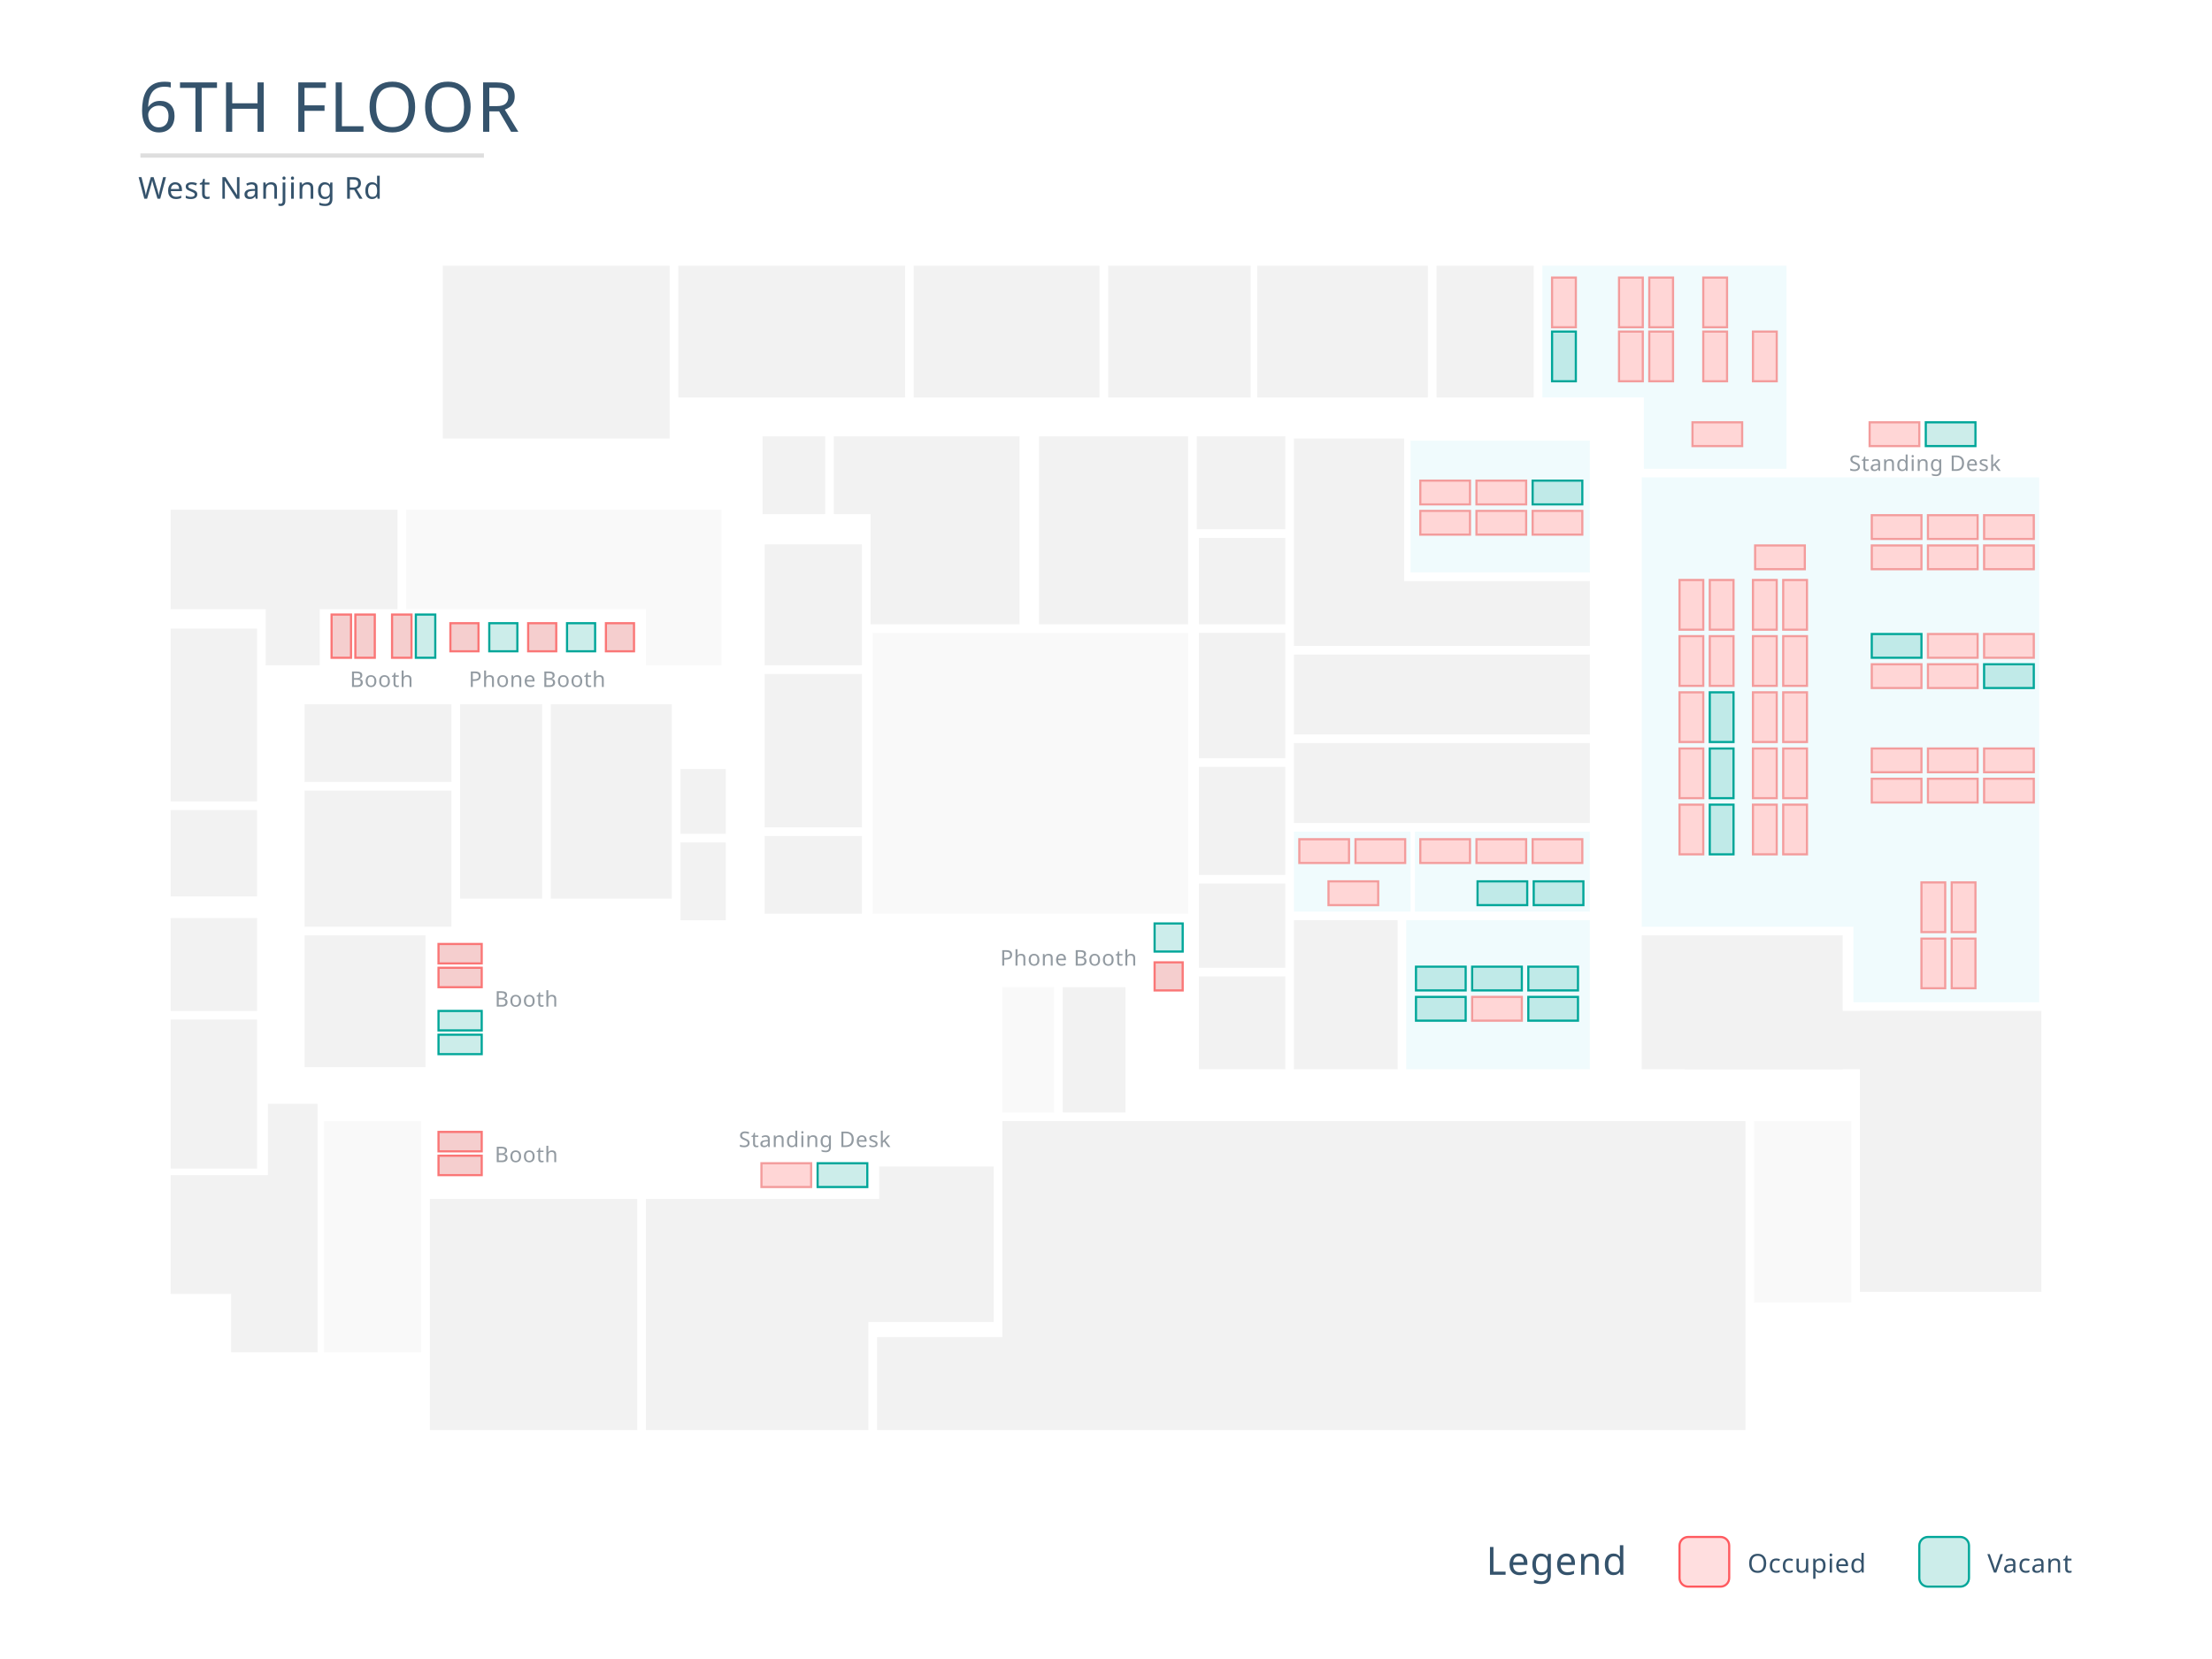
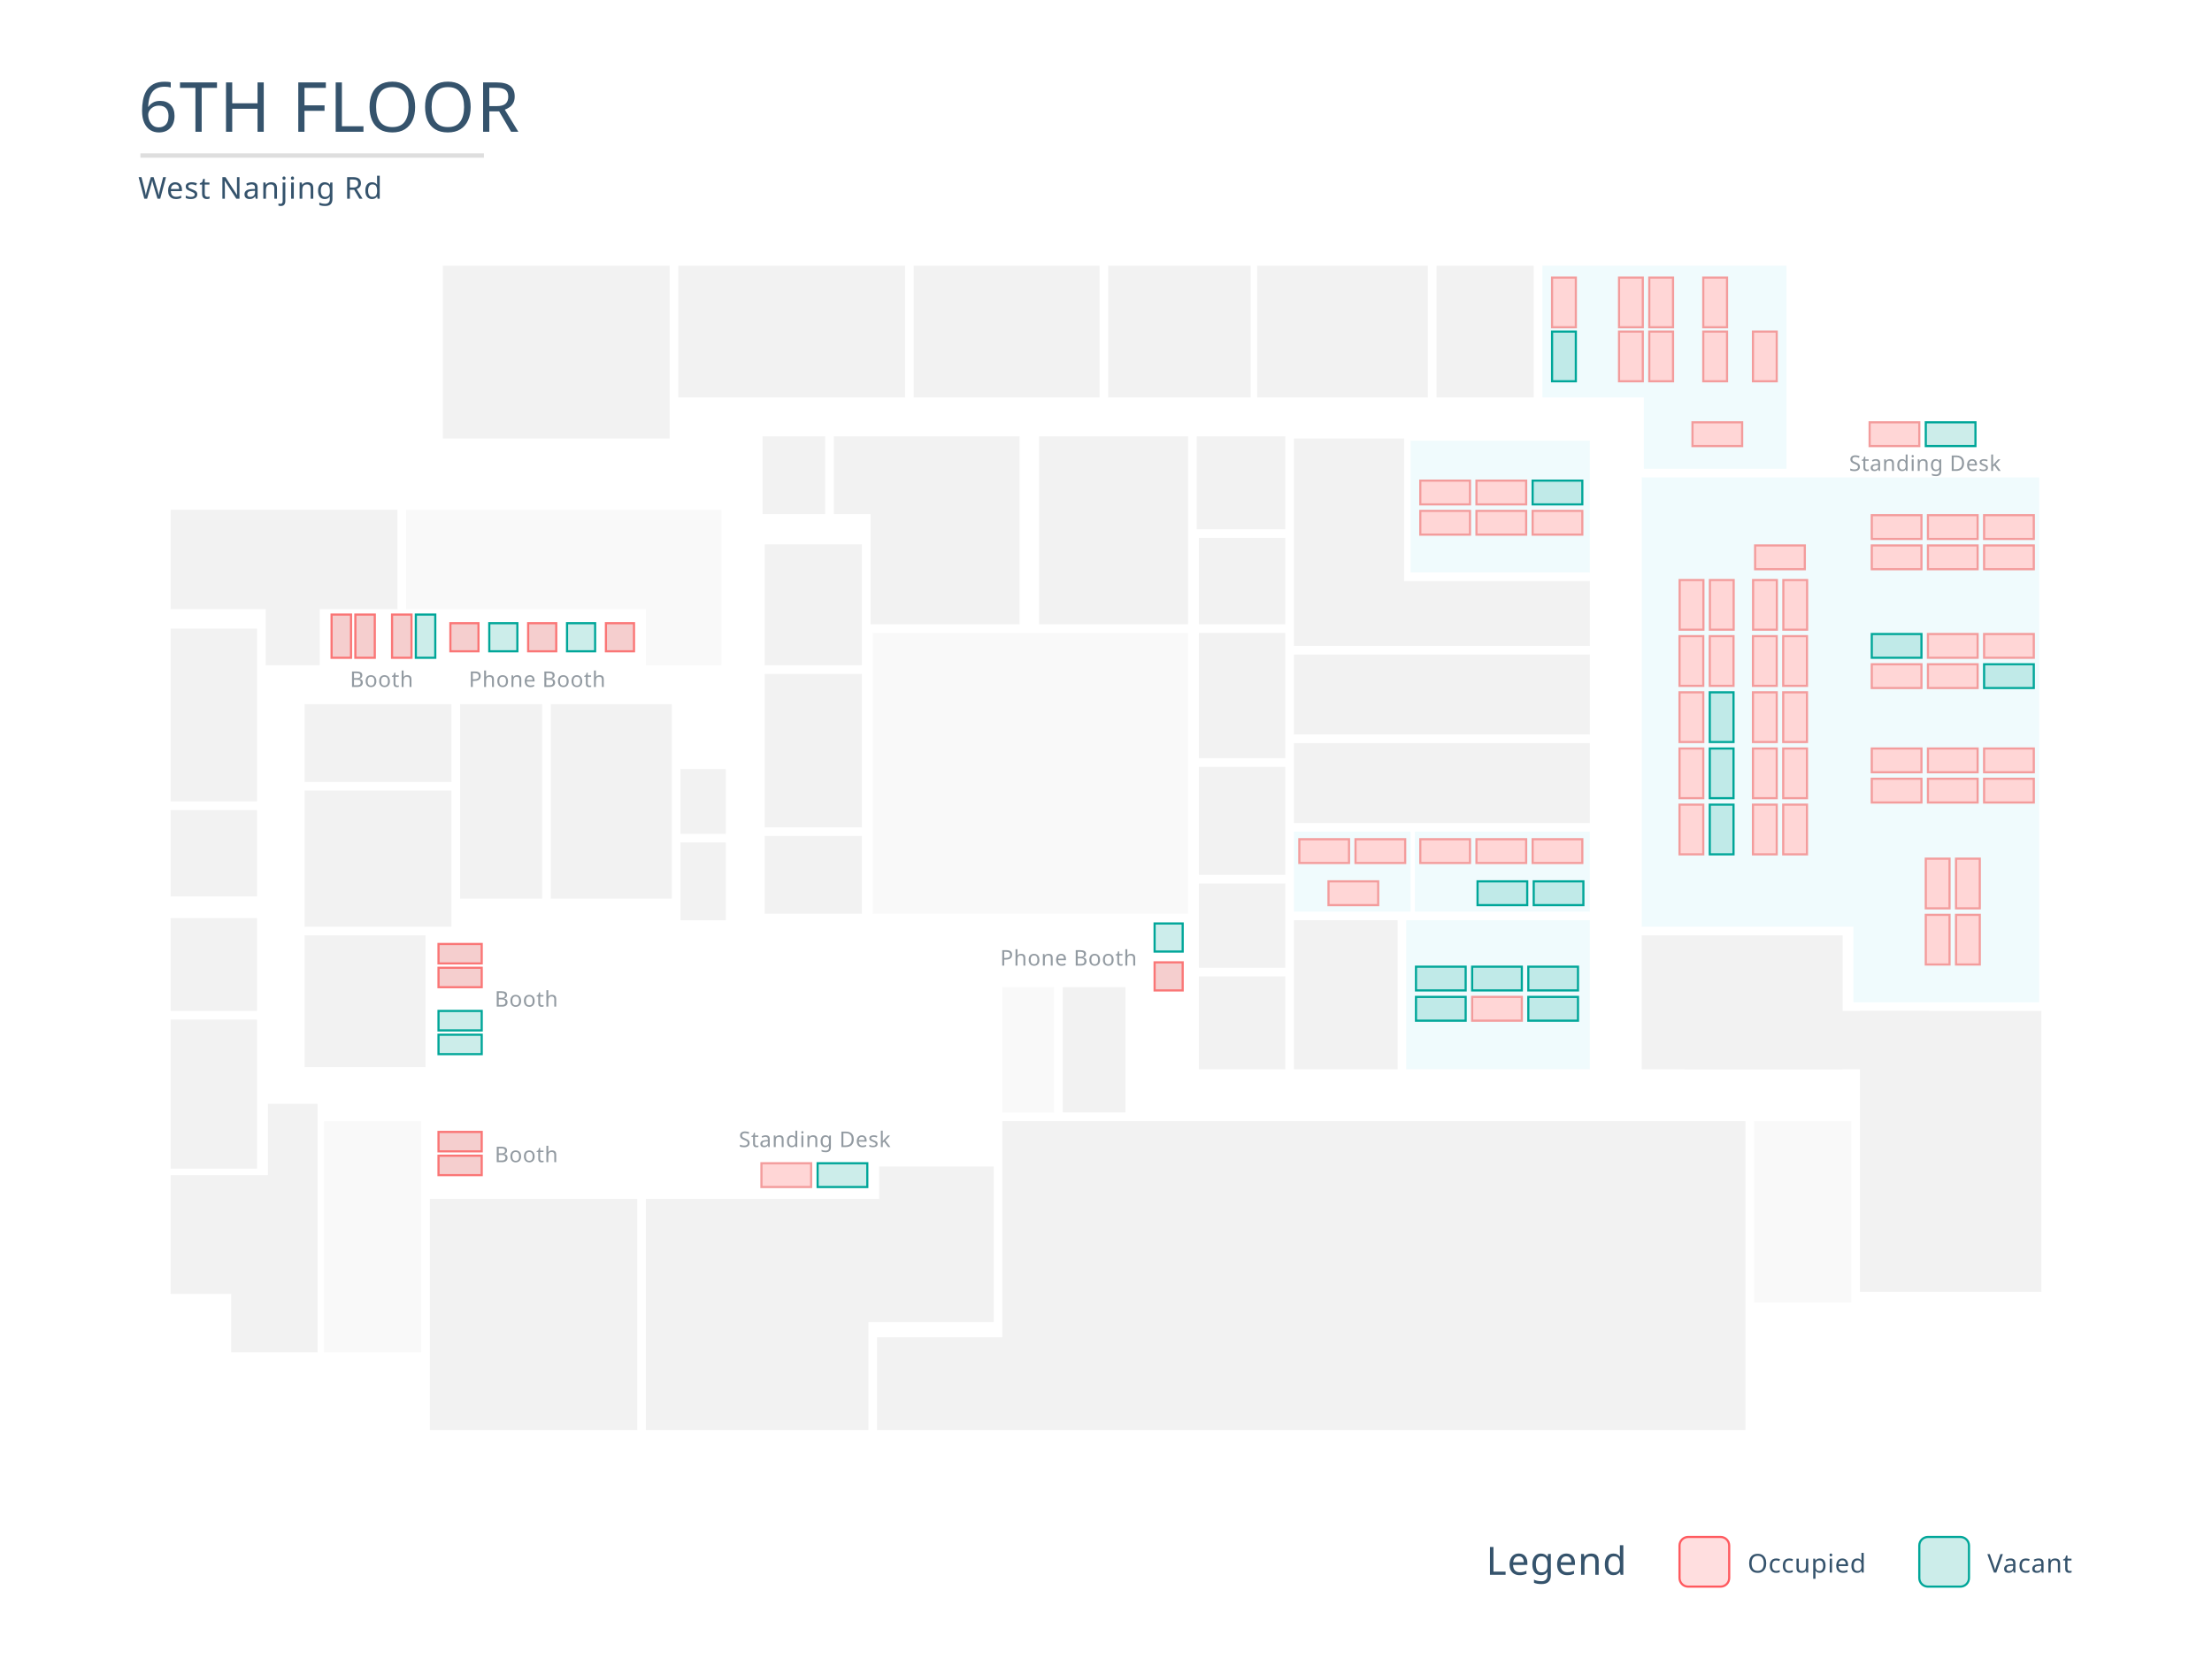
<svg xmlns="http://www.w3.org/2000/svg" width="1024px" height="768px" viewBox="0 0 1024 768" version="1.1">
  <defs />
  <g id="20180710南京路演示界面" stroke="none" stroke-width="1" fill="none" fill-rule="evenodd">
    <rect id="白底" fill="#FFFFFF" x="0" y="0" width="1024" height="768" />
    <g id="图名" transform="translate(64, 32)">
      <text id="6TH-FLOOR" font-family="BebasNeue, Bebas Neue" font-size="32" font-weight="normal" letter-spacing="0.711" fill="#35536C">
        <tspan x="0" y="29">6TH FLOOR</tspan>
      </text>
      <text id="West-Nanjing-Rd" font-family="PingFangSC-Regular, PingFang SC" font-size="14" font-weight="normal" letter-spacing="0.311" fill="#35536C">
        <tspan x="0" y="60">West Nanjing Rd</tspan>
      </text>
      <path d="M1,40 L160.028,40" id="Path" stroke="#DEDEDE" stroke-width="2" />
    </g>
    <g id="建筑" transform="translate(79, 123)">
      <g id="室" fill="#F2F2F2">
        <rect id="Rectangle" x="126" y="0" width="105" height="80" />
        <rect id="Rectangle-Copy-17" x="62" y="203" width="68" height="36" />
        <rect id="Rectangle-Copy-19" x="134" y="203" width="38" height="90" />
        <rect id="Rectangle-Copy-20" x="176" y="203" width="56" height="90" />
        <rect id="Rectangle-Copy-50" x="236" y="267" width="21" height="36" />
        <rect id="Rectangle-Copy-51" x="236" y="233" width="21" height="30" />
        <rect id="Rectangle-Copy-18" x="62" y="243" width="68" height="63" />
        <rect id="Rectangle-Copy-21" x="62" y="310" width="56" height="61" />
        <rect id="Rectangle-Copy-22" x="120" y="432" width="96" height="107" />
        <path d="M289,432 L328,432 L328,417 L381,417 L381,489 L323,489 L323,539 L220,539 L220,432 L289,432 Z" id="Combined-Shape" />
        <rect id="Rectangle-Copy-10" x="0" y="168" width="40" height="80" />
        <rect id="Rectangle-Copy-11" x="0" y="252" width="40" height="40" />
        <rect id="Rectangle-Copy-12" x="0" y="302" width="40" height="43" />
        <rect id="Rectangle-Copy-13" x="0" y="349" width="40" height="69" />
        <path d="M45,421 L45,388 L68,388 L68,421 L68,503 L28,503 L28,476 L0,476 L0,421 L28,421 L45,421 Z" id="Combined-Shape" />
        <path d="M69,159 L69,185 L44,185 L44,159 L0,159 L0,113 L105,113 L105,159 L69,159 Z" id="Combined-Shape" />
        <rect id="Rectangle-Copy" x="235" y="0" width="105" height="61" />
        <rect id="Rectangle-Copy-45" x="274" y="79" width="29" height="36" />
        <rect id="Rectangle-Copy-46" x="275" y="129" width="45" height="56" />
        <rect id="Rectangle-Copy-47" x="275" y="189" width="45" height="71" />
        <rect id="Rectangle-Copy-48" x="275" y="264" width="45" height="36" />
        <rect id="Rectangle-Copy-2" x="344" y="0" width="86" height="61" />
        <path d="M385,539 L327,539 L327,496 L385,496 L385,396 L729,396 L729,539 L385,539 Z" id="Combined-Shape" />
        <rect id="Rectangle-Copy-3" x="434" y="0" width="66" height="61" />
        <rect id="Rectangle-Copy-4" x="503" y="0" width="79" height="61" />
        <rect id="Rectangle-Copy-5" x="586" y="0" width="45" height="61" />
        <path d="M681,310 L774,310 L774,372 L681,372 L681,310 Z M782,345 L866,345 L866,475 L782,475 L782,345 Z" id="Combined-Shape" />
        <rect id="Rectangle-Copy-58" x="701" y="345" width="113" height="27" />
        <rect id="Rectangle-Copy-31" x="520" y="180" width="137" height="37" />
        <rect id="Rectangle-Copy-32" x="520" y="221" width="137" height="37" />
        <rect id="Rectangle-Copy-35" x="520" y="303" width="48" height="69" />
        <rect id="Rectangle-Copy-49" x="413" y="334" width="29" height="58" />
        <rect id="Rectangle-Copy-36" x="476" y="329" width="40" height="43" />
        <rect id="Rectangle-Copy-37" x="476" y="286" width="40" height="39" />
        <rect id="Rectangle-Copy-38" x="476" y="232" width="40" height="50" />
        <rect id="Rectangle-Copy-39" x="476" y="170" width="40" height="58" />
        <rect id="Rectangle-Copy-40" x="476" y="126" width="40" height="40" />
        <rect id="Rectangle-Copy-41" x="475" y="79" width="41" height="43" />
        <rect id="Rectangle-Copy-42" x="402" y="79" width="69" height="87" />
        <path d="M324,79 L393,79 L393,166 L324,166 L324,115 L307,115 L307,79 L324,79 Z" id="Combined-Shape" />
        <path d="M571,146 L657,146 L657,176 L520,176 L520,153 L520,80 L571,80 L571,146 Z" id="Combined-Shape" />
      </g>
      <g id="楼梯" transform="translate(71, 113)" fill="#F9F9F9">
        <path d="M184,46 L184,72 L149,72 L149,46 L38,46 L38,0 L184,0 L184,46 Z" id="Combined-Shape" />
        <rect id="Rectangle-Copy-59" x="314" y="221" width="24" height="58" />
        <rect id="Rectangle-3" x="254" y="57" width="146" height="130" />
        <rect id="Rectangle-3-Copy" x="662" y="283" width="45" height="84" />
        <rect id="Rectangle-3-Copy-2" x="0" y="283" width="45" height="107" />
      </g>
      <g id="固定" transform="translate(520, 0)" fill="#E2F7FB" opacity="0.5">
        <path d="M345,306 L345,341 L259,341 L259,306 L161,306 L161,98 L345,98 L345,306 Z" />
        <rect x="54" y="81" width="83" height="61" />
        <rect x="0" y="262" width="54" height="37" />
        <rect id="固定-copy" x="56" y="262" width="81" height="37" />
        <rect x="52" y="303" width="85" height="69" />
        <path d="M228,61 L228,94 L162,94 L162,61 L115,61 L115,0 L228,0 L228,61 Z" />
      </g>
    </g>
    <g id="电话/卡座" transform="translate(153, 284)">
      <rect id="Rectangle-4" stroke="#FA7676" fill="#F5CECE" x="0.5" y="0.5" width="9" height="20" />
      <rect id="Rectangle-4-Copy-11" stroke="#FA7676" fill="#F5CECE" x="11.5" y="0.5" width="9" height="20" />
      <rect id="Rectangle-4-Copy" stroke="#FA7676" fill="#F5CECE" x="28.5" y="0.5" width="9" height="20" />
      <rect id="Rectangle-4-Copy-12" stroke="#00A699" fill-opacity="0.2" fill="#00A699" x="39.5" y="0.5" width="9" height="20" />
      <rect id="Rectangle-4-Copy-2" stroke="#FA7676" fill="#F5CECE" x="55.5" y="4.5" width="13" height="13" />
      <rect id="Rectangle-4-Copy-3" stroke="#00A699" fill-opacity="0.2" fill="#00A699" x="73.5" y="4.5" width="13" height="13" />
      <rect id="Rectangle-4-Copy-4" stroke="#FA7676" fill="#F5CECE" x="91.5" y="4.5" width="13" height="13" />
      <rect id="Rectangle-4-Copy-5" stroke="#00A699" fill-opacity="0.2" fill="#00A699" x="109.5" y="4.5" width="13" height="13" />
      <rect id="Rectangle-4-Copy-6" stroke="#FA7676" fill="#F5CECE" x="127.5" y="4.5" width="13" height="13" />
      <rect id="Rectangle-4-Copy-9" stroke="#00A699" fill="#CCEDEB" x="381.5" y="143.5" width="13" height="13" />
      <rect id="Rectangle-4-Copy-10" stroke="#FA7676" fill="#F5CECE" x="381.5" y="161.5" width="13" height="13" />
      <rect id="Rectangle-4-Copy" stroke="#FA7676" fill="#F5CECE" transform="translate(60, 244.5) rotate(90) translate(-60, -244.5) " x="55.5" y="234.5" width="9" height="20" />
      <rect id="Rectangle-4-Copy-15" stroke="#FA7676" fill="#F5CECE" transform="translate(60, 255.5) rotate(90) translate(-60, -255.5) " x="55.5" y="245.5" width="9" height="20" />
      <rect id="Rectangle-4-Copy-7" stroke="#00A699" fill-opacity="0.2" fill="#00A699" transform="translate(60, 188.5) rotate(90) translate(-60, -188.5) " x="55.5" y="178.5" width="9" height="20" />
      <rect id="Rectangle-4-Copy-14" stroke="#00A699" fill-opacity="0.2" fill="#00A699" transform="translate(60, 199.5) rotate(90) translate(-60, -199.5) " x="55.5" y="189.5" width="9" height="20" />
      <rect id="Rectangle-4-Copy-8" stroke="#FA7676" fill="#F5CECE" transform="translate(60, 168.5) rotate(90) translate(-60, -168.5) " x="55.5" y="158.5" width="9" height="20" />
      <rect id="Rectangle-4-Copy-13" stroke="#FA7676" fill="#F5CECE" transform="translate(60, 157.5) rotate(90) translate(-60, -157.5) " x="55.5" y="147.5" width="9" height="20" />
    </g>
    <g id="图例" transform="translate(688, 710)">
      <text id="Legend" font-family="PingFang-SC-Regular, PingFang SC" font-size="18" font-weight="normal" letter-spacing="0.4" fill="#35536C">
        <tspan x="0" y="19">Legend</tspan>
      </text>
      <text id="Occupied" font-family="PingFang-SC-Light, PingFang SC" font-size="12" font-weight="300" letter-spacing="0.267" fill="#35536C">
        <tspan x="121" y="18">Occupied</tspan>
      </text>
      <text id="Vacant" font-family="PingFang-SC-Light, PingFang SC" font-size="12" font-weight="300" letter-spacing="0.267" fill="#35536C">
        <tspan x="232" y="18">Vacant</tspan>
      </text>
      <rect id="Rectangle-4" stroke="#FF5A5F" fill-opacity="0.2" fill="#FF5A5F" x="89.5" y="1.5" width="23" height="23" rx="4" />
      <rect id="Rectangle-4-Copy" stroke="#00A699" fill-opacity="0.2" fill="#00A699" x="200.5" y="1.5" width="23" height="23" rx="4" />
    </g>
    <g id="桌子" transform="translate(352, 128)">
-       <g id="Group-4" transform="translate(366, 0)">
-         <rect id="桌" stroke="#F39C9C" fill="#FFD6D6" x="0.5" y="0.5" width="11" height="23" />
-         <rect id="桌-copy-5" stroke="#00A699" fill-opacity="0.2" fill="#00A699" x="0.5" y="25.5" width="11" height="23" />
-         <rect id="桌-copy" stroke="#F39C9C" fill="#FFD6D6" x="31.5" y="0.5" width="11" height="23" />
-         <rect id="桌-copy-3" stroke="#F39C9C" fill="#FFD6D6" x="31.5" y="25.5" width="11" height="23" />
-         <rect id="桌-copy-2" stroke="#F39C9C" fill="#FFD6D6" x="45.5" y="0.5" width="11" height="23" />
-         <rect id="桌-copy-6" stroke="#F39C9C" fill="#FFD6D6" x="70.5" y="0.5" width="11" height="23" />
-         <rect id="桌-copy-8" stroke="#F39C9C" fill="#FFD6D6" x="93.5" y="25.5" width="11" height="23" />
-         <rect id="桌-copy-9" stroke="#F39C9C" fill="#FFD6D6" transform="translate(77, 73) rotate(90) translate(-77, -73) " x="71.5" y="61.5" width="11" height="23" />
-         <rect id="桌-copy-4" stroke="#F39C9C" fill="#FFD6D6" x="45.5" y="25.5" width="11" height="23" />
-         <rect id="桌-copy-7" stroke="#F39C9C" fill="#FFD6D6" x="70.5" y="25.5" width="11" height="23" />
-       </g>
-       <g id="Group" transform="translate(425, 166)">
-         <rect id="桌-copy-16" stroke="#F39C9C" fill="#FFD6D6" x="14.5" y="0.5" width="11" height="23" />
-         <rect id="桌-copy-20" stroke="#F39C9C" fill="#FFD6D6" x="0.5" y="0.5" width="11" height="23" />
-         <rect id="桌-copy-17" stroke="#00A699" fill-opacity="0.2" fill="#00A699" x="14.5" y="26.5" width="11" height="23" />
-         <rect id="桌-copy-21" stroke="#F39C9C" fill="#FFD6D6" x="0.5" y="26.5" width="11" height="23" />
-         <rect id="桌-copy-18" stroke="#00A699" fill-opacity="0.2" fill="#00A699" x="14.5" y="52.5" width="11" height="23" />
-         <rect id="桌-copy-22" stroke="#F39C9C" fill="#FFD6D6" x="0.5" y="52.5" width="11" height="23" />
-         <rect id="桌-copy-19" stroke="#00A699" fill-opacity="0.2" fill="#00A699" x="14.5" y="78.5" width="11" height="23" />
-         <rect id="桌-copy-23" stroke="#F39C9C" fill="#FFD6D6" x="0.5" y="78.5" width="11" height="23" />
-       </g>
-       <g id="Group-Copy-8" transform="translate(315, 266) rotate(90) translate(-315, -266) translate(309, 200)" fill="#FFD6D6" stroke="#F39C9C">
-         <rect id="桌-copy-16" x="0.5" y="0.5" width="11" height="23" />
-         <rect id="桌-copy-17" x="0.5" y="26.5" width="11" height="23" />
-         <rect id="桌-copy-18" x="0.5" y="52.5" width="11" height="23" />
-         <rect id="桌-copy-19" x="0.5" y="82.5" width="11" height="23" />
-         <rect id="桌-copy-24" x="0.5" y="108.5" width="11" height="23" />
-       </g>
-       <g id="Group-Copy-9" transform="translate(322, 285.5) rotate(90) translate(-322, -285.5) translate(316, 226)">
-         <rect id="桌-copy-16" stroke="#00A699" fill-opacity="0.2" fill="#00A699" x="0.5" y="0.5" width="11" height="23" />
-         <rect id="桌-copy-17" stroke="#00A699" fill-opacity="0.2" fill="#00A699" x="0.5" y="26.5" width="11" height="23" />
-         <rect id="桌-copy-18" stroke="#F39C9C" fill="#FFD6D6" x="0.5" y="95.5" width="11" height="23" />
-       </g>
-       <g id="Group-Copy" transform="translate(459, 166)" fill="#FFD6D6" stroke="#F39C9C">
-         <rect id="桌-copy-16" x="14.5" y="0.5" width="11" height="23" />
-         <rect id="桌-copy-20" x="0.5" y="0.5" width="11" height="23" />
-         <rect id="桌-copy-17" x="14.5" y="26.5" width="11" height="23" />
-         <rect id="桌-copy-21" x="0.5" y="26.5" width="11" height="23" />
-         <rect id="桌-copy-18" x="14.5" y="52.5" width="11" height="23" />
-         <rect id="桌-copy-22" x="0.5" y="52.5" width="11" height="23" />
-         <rect id="桌-copy-19" x="14.5" y="78.5" width="11" height="23" />
-         <rect id="桌-copy-23" x="0.5" y="78.5" width="11" height="23" />
-       </g>
-       <g id="Group-Copy-2" transform="translate(507.5, 184) rotate(90) translate(-507.5, -184) translate(447.5, 101.5)" fill="#FFD6D6" stroke="#F39C9C">
-         <rect id="桌-copy-29" x="0.5" y="106.5" width="11" height="23" />
-         <g id="Group-6" transform="translate(94, 0)">
-           <rect id="桌-copy-16" x="14.5" y="0.5" width="11" height="23" />
-           <rect id="桌-copy-20" x="0.5" y="0.5" width="11" height="23" />
-           <rect id="桌-copy-17" x="14.5" y="26.5" width="11" height="23" />
-           <rect id="桌-copy-21" x="0.5" y="26.5" width="11" height="23" />
-           <rect id="桌-copy-18" x="14.5" y="52.5" width="11" height="23" />
-           <rect id="桌-copy-22" x="0.5" y="52.5" width="11" height="23" />
-         </g>
-         <g id="Group-5" transform="translate(28, 135) rotate(90) translate(-28, -135) translate(-2, 123)">
-           <rect id="桌-copy-31" x="48.5" y="0.5" width="11" height="23" />
-           <rect id="桌-copy-32" x="34.5" y="0.5" width="11" height="23" />
-           <rect id="桌-copy-33" x="14.5" y="0.5" width="11" height="23" />
-           <rect id="桌-copy-34" x="0.5" y="0.5" width="11" height="23" />
-         </g>
-       </g>
-       <g id="Group-Copy-10" transform="translate(341, 332) rotate(90) translate(-341, -332) translate(328, 294)">
-         <rect id="桌-copy-16" stroke="#00A699" fill-opacity="0.2" fill="#00A699" x="14.5" y="0.5" width="11" height="23" />
-         <rect id="桌-copy-20" stroke="#00A699" fill-opacity="0.2" fill="#00A699" x="0.5" y="0.5" width="11" height="23" />
-         <rect id="桌-copy-17" stroke="#F39C9C" fill="#FFD6D6" x="14.5" y="26.5" width="11" height="23" />
-         <rect id="桌-copy-21" stroke="#00A699" fill-opacity="0.2" fill="#00A699" x="0.5" y="26.5" width="11" height="23" />
-         <rect id="桌-copy-18" stroke="#00A699" fill-opacity="0.2" fill="#00A699" x="14.5" y="52.5" width="11" height="23" />
-         <rect id="桌-copy-22" stroke="#00A699" fill-opacity="0.2" fill="#00A699" x="0.5" y="52.5" width="11" height="23" />
-       </g>
-       <g id="Group-Copy-6" transform="translate(550, 305) rotate(90) translate(-550, -305) translate(525, 292)" fill="#FFD6D6" stroke="#F39C9C">
-         <g id="Group-2" transform="translate(25, 13) rotate(90) translate(-25, -13) translate(12, -12)">
-           <rect id="桌-copy-17" x="0.5" y="26.5" width="11" height="23" />
-           <rect id="桌-copy-25" x="14.5" y="26.5" width="11" height="23" />
-           <rect id="桌-copy-17" x="0.5" y="0.5" width="11" height="23" />
-           <rect id="桌-copy-26" x="14.5" y="0.5" width="11" height="23" />
-         </g>
-       </g>
-       <g id="Group-Copy-12" transform="translate(552, 305) rotate(90) translate(-552, -305) translate(539, 293)" />
-       <g id="Group-Copy-7" transform="translate(294.5, 244.5) rotate(90) translate(-294.5, -244.5) translate(117, -24)" fill="#00A699" fill-opacity="0.2" stroke="#00A699">
-         <rect id="桌-copy-17" x="343.5" y="513.5" width="11" height="23" />
-         <rect id="桌-copy-27" x="0.5" y="0.5" width="11" height="23" />
-       </g>
-       <g id="Group-Copy-11" transform="translate(268.5, 244.5) rotate(90) translate(-268.5, -244.5) translate(91, -24)" fill="#FFD6D6" stroke="#F39C9C">
-         <rect id="桌-copy-17" x="343.5" y="513.5" width="11" height="23" />
-         <rect id="桌-copy-28" x="0.5" y="0.5" width="11" height="23" />
-       </g>
-       <g id="Group-Copy-3" transform="translate(552, 178) rotate(90) translate(-552, -178) translate(539, 140)">
-         <rect id="桌-copy-16" stroke="#00A699" fill-opacity="0.2" fill="#00A699" x="14.5" y="0.5" width="11" height="23" />
-         <rect id="桌-copy-20" stroke="#F39C9C" fill="#FFD6D6" x="0.5" y="0.5" width="11" height="23" />
-         <rect id="桌-copy-17" stroke="#F39C9C" fill="#FFD6D6" x="14.5" y="26.5" width="11" height="23" />
-         <rect id="桌-copy-21" stroke="#F39C9C" fill="#FFD6D6" x="0.5" y="26.5" width="11" height="23" />
-         <rect id="桌-copy-18" stroke="#F39C9C" fill="#FFD6D6" x="14.5" y="52.5" width="11" height="23" />
-         <rect id="桌-copy-22" stroke="#00A699" fill-opacity="0.2" fill="#00A699" x="0.5" y="52.5" width="11" height="23" />
-       </g>
-       <g id="Group-Copy-4" transform="translate(552, 123) rotate(90) translate(-552, -123) translate(539, 85)" fill="#FFD6D6" stroke="#F39C9C">
-         <rect id="桌-copy-20" x="0.5" y="0.5" width="11" height="23" />
-         <rect id="桌-copy-30" x="14.5" y="0.5" width="11" height="23" />
-         <rect id="桌-copy-21" x="0.5" y="26.5" width="11" height="23" />
-         <rect id="桌-copy-35" x="14.5" y="26.5" width="11" height="23" />
-         <rect id="桌-copy-22" x="0.5" y="52.5" width="11" height="23" />
-         <rect id="桌-copy-36" x="14.5" y="52.5" width="11" height="23" />
-       </g>
-       <g id="Group-3" transform="translate(305, 94)">
-         <rect id="桌-copy-10" stroke="#00A699" fill-opacity="0.2" fill="#00A699" transform="translate(64, 6) rotate(90) translate(-64, -6) " x="58.5" y="-5.5" width="11" height="23" />
-         <rect id="桌-copy-13" stroke="#F39C9C" fill="#FFD6D6" transform="translate(64, 20) rotate(90) translate(-64, -20) " x="58.5" y="8.5" width="11" height="23" />
-         <rect id="桌-copy-11" stroke="#F39C9C" fill="#FFD6D6" transform="translate(38, 6) rotate(90) translate(-38, -6) " x="32.5" y="-5.5" width="11" height="23" />
-         <rect id="桌-copy-14" stroke="#F39C9C" fill="#FFD6D6" transform="translate(38, 20) rotate(90) translate(-38, -20) " x="32.5" y="8.5" width="11" height="23" />
-         <rect id="桌-copy-12" stroke="#F39C9C" fill="#FFD6D6" transform="translate(12, 6) rotate(90) translate(-12, -6) " x="6.5" y="-5.5" width="11" height="23" />
-         <rect id="桌-copy-15" stroke="#F39C9C" fill="#FFD6D6" transform="translate(12, 20) rotate(90) translate(-12, -20) " x="6.5" y="8.5" width="11" height="23" />
-       </g>
+       <rect id="桌" stroke="#F39C9C" fill="#FFD6D6" x="366.5" y="0.5" width="11" height="23" />
+       <rect id="桌-copy-5" stroke="#00A699" fill-opacity="0.2" fill="#00A699" x="366.5" y="25.5" width="11" height="23" />
+       <rect id="桌-copy" stroke="#F39C9C" fill="#FFD6D6" x="397.5" y="0.5" width="11" height="23" />
+       <rect id="桌-copy-3" stroke="#F39C9C" fill="#FFD6D6" x="397.5" y="25.5" width="11" height="23" />
+       <rect id="桌-copy-2" stroke="#F39C9C" fill="#FFD6D6" x="411.5" y="0.5" width="11" height="23" />
+       <rect id="桌-copy-6" stroke="#F39C9C" fill="#FFD6D6" x="436.5" y="0.5" width="11" height="23" />
+       <rect id="桌-copy-8" stroke="#F39C9C" fill="#FFD6D6" x="459.5" y="25.5" width="11" height="23" />
+       <rect id="桌-copy-9" stroke="#F39C9C" fill="#FFD6D6" transform="translate(443, 73) rotate(90) translate(-443, -73) " x="437.5" y="61.5" width="11" height="23" />
+       <rect id="桌-copy-4" stroke="#F39C9C" fill="#FFD6D6" x="411.5" y="25.5" width="11" height="23" />
+       <rect id="桌-copy-7" stroke="#F39C9C" fill="#FFD6D6" x="436.5" y="25.5" width="11" height="23" />
+       <rect id="桌-copy-16" stroke="#F39C9C" fill="#FFD6D6" x="439.5" y="166.5" width="11" height="23" />
+       <rect id="桌-copy-20" stroke="#F39C9C" fill="#FFD6D6" x="425.5" y="166.5" width="11" height="23" />
+       <rect id="桌-copy-17" stroke="#00A699" fill-opacity="0.2" fill="#00A699" x="439.5" y="192.5" width="11" height="23" />
+       <rect id="桌-copy-21" stroke="#F39C9C" fill="#FFD6D6" x="425.5" y="192.5" width="11" height="23" />
+       <rect id="桌-copy-18" stroke="#00A699" fill-opacity="0.2" fill="#00A699" x="439.5" y="218.5" width="11" height="23" />
+       <rect id="桌-copy-22" stroke="#F39C9C" fill="#FFD6D6" x="425.5" y="218.5" width="11" height="23" />
+       <rect id="桌-copy-19" stroke="#00A699" fill-opacity="0.2" fill="#00A699" x="439.5" y="244.5" width="11" height="23" />
+       <rect id="桌-copy-23" stroke="#F39C9C" fill="#FFD6D6" x="425.5" y="244.5" width="11" height="23" />
+       <rect id="桌-copy-16" stroke="#F39C9C" fill="#FFD6D6" transform="translate(369, 266) rotate(90) translate(-369, -266) " x="363.5" y="254.5" width="11" height="23" />
+       <rect id="桌-copy-17" stroke="#F39C9C" fill="#FFD6D6" transform="translate(343, 266) rotate(90) translate(-343, -266) " x="337.5" y="254.5" width="11" height="23" />
+       <rect id="桌-copy-18" stroke="#F39C9C" fill="#FFD6D6" transform="translate(317, 266) rotate(90) translate(-317, -266) " x="311.5" y="254.5" width="11" height="23" />
+       <rect id="桌-copy-19" stroke="#F39C9C" fill="#FFD6D6" transform="translate(287, 266) rotate(90) translate(-287, -266) " x="281.5" y="254.5" width="11" height="23" />
+       <rect id="桌-copy-24" stroke="#F39C9C" fill="#FFD6D6" transform="translate(261, 266) rotate(90) translate(-261, -266) " x="255.5" y="254.5" width="11" height="23" />
+       <rect id="桌-copy-16" stroke="#00A699" fill-opacity="0.2" fill="#00A699" transform="translate(369.5, 285.5) rotate(90) translate(-369.5, -285.5) " x="364" y="274" width="11" height="23" />
+       <rect id="桌-copy-17" stroke="#00A699" fill-opacity="0.2" fill="#00A699" transform="translate(343.5, 285.5) rotate(90) translate(-343.5, -285.5) " x="338" y="274" width="11" height="23" />
+       <rect id="桌-copy-18" stroke="#F39C9C" fill="#FFD6D6" transform="translate(274.5, 285.5) rotate(90) translate(-274.5, -285.5) " x="269" y="274" width="11" height="23" />
+       <rect id="桌-copy-16" stroke="#F39C9C" fill="#FFD6D6" x="473.5" y="166.5" width="11" height="23" />
+       <rect id="桌-copy-20" stroke="#F39C9C" fill="#FFD6D6" x="459.5" y="166.5" width="11" height="23" />
+       <rect id="桌-copy-17" stroke="#F39C9C" fill="#FFD6D6" x="473.5" y="192.5" width="11" height="23" />
+       <rect id="桌-copy-21" stroke="#F39C9C" fill="#FFD6D6" x="459.5" y="192.5" width="11" height="23" />
+       <rect id="桌-copy-18" stroke="#F39C9C" fill="#FFD6D6" x="473.5" y="218.5" width="11" height="23" />
+       <rect id="桌-copy-22" stroke="#F39C9C" fill="#FFD6D6" x="459.5" y="218.5" width="11" height="23" />
+       <rect id="桌-copy-19" stroke="#F39C9C" fill="#FFD6D6" x="473.5" y="244.5" width="11" height="23" />
+       <rect id="桌-copy-23" stroke="#F39C9C" fill="#FFD6D6" x="459.5" y="244.5" width="11" height="23" />
+       <rect id="-copy-29" stroke="#F39C9C" fill="#FFD6D6" transform="translate(472, 130) rotate(90) translate(-472, -130) " x="466.5" y="118.5" width="11" height="23" />
+       <rect id="桌-copy-16" stroke="#F39C9C" fill="#FFD6D6" transform="translate(578, 238) rotate(90) translate(-578, -238) " x="572.5" y="226.5" width="11" height="23" />
+       <rect id="桌-copy-20" stroke="#F39C9C" fill="#FFD6D6" transform="translate(578, 224) rotate(90) translate(-578, -224) " x="572.5" y="212.5" width="11" height="23" />
+       <rect id="桌-copy-17" stroke="#F39C9C" fill="#FFD6D6" transform="translate(552, 238) rotate(90) translate(-552, -238) " x="546.5" y="226.5" width="11" height="23" />
+       <rect id="桌-copy-21" stroke="#F39C9C" fill="#FFD6D6" transform="translate(552, 224) rotate(90) translate(-552, -224) " x="546.5" y="212.5" width="11" height="23" />
+       <rect id="桌-copy-18" stroke="#F39C9C" fill="#FFD6D6" transform="translate(526, 238) rotate(90) translate(-526, -238) " x="520.5" y="226.5" width="11" height="23" />
+       <rect id="桌-copy-22" stroke="#F39C9C" fill="#FFD6D6" transform="translate(526, 224) rotate(90) translate(-526, -224) " x="520.5" y="212.5" width="11" height="23" />
+       <rect id="桌-copy-31" stroke="#F39C9C" fill="#FFD6D6" transform="translate(431.0626, 152) rotate(180) translate(-431.0626, -152) " x="425.563" y="140.5" width="11" height="23" />
+       <rect id="桌-copy-32" stroke="#F39C9C" fill="#FFD6D6" transform="translate(445.0626, 152) rotate(180) translate(-445.0626, -152) " x="439.563" y="140.5" width="11" height="23" />
+       <rect id="桌-copy-33" stroke="#F39C9C" fill="#FFD6D6" transform="translate(465.0626, 152) rotate(180) translate(-465.0626, -152) " x="459.563" y="140.5" width="11" height="23" />
+       <rect id="桌-copy-34" stroke="#F39C9C" fill="#FFD6D6" transform="translate(479.0626, 152) rotate(180) translate(-479.0626, -152) " x="473.563" y="140.5" width="11" height="23" />
+       <rect id="桌-copy-16" stroke="#00A699" fill-opacity="0.2" fill="#00A699" transform="translate(367, 339) rotate(90) translate(-367, -339) " x="361.5" y="327.5" width="11" height="23" />
+       <rect id="桌-copy-20" stroke="#00A699" fill-opacity="0.2" fill="#00A699" transform="translate(367, 325) rotate(90) translate(-367, -325) " x="361.5" y="313.5" width="11" height="23" />
+       <rect id="桌-copy-17" stroke="#F39C9C" fill="#FFD6D6" transform="translate(341, 339) rotate(90) translate(-341, -339) " x="335.5" y="327.5" width="11" height="23" />
+       <rect id="桌-copy-21" stroke="#00A699" fill-opacity="0.2" fill="#00A699" transform="translate(341, 325) rotate(90) translate(-341, -325) " x="335.5" y="313.5" width="11" height="23" />
+       <rect id="桌-copy-18" stroke="#00A699" fill-opacity="0.2" fill="#00A699" transform="translate(315, 339) rotate(90) translate(-315, -339) " x="309.5" y="327.5" width="11" height="23" />
+       <rect id="桌-copy-22" stroke="#00A699" fill-opacity="0.2" fill="#00A699" transform="translate(315, 325) rotate(90) translate(-315, -325) " x="309.5" y="313.5" width="11" height="23" />
+       <rect id="桌-copy-17" stroke="#F39C9C" fill="#FFD6D6" x="539.5" y="295.5" width="11" height="23" />
+       <rect id="桌-copy-25" stroke="#F39C9C" fill="#FFD6D6" x="553.5" y="295.5" width="11" height="23" />
+       <rect id="桌-copy-17" stroke="#F39C9C" fill="#FFD6D6" x="539.5" y="269.5" width="11" height="23" />
+       <rect id="桌-copy-26" stroke="#F39C9C" fill="#FFD6D6" x="553.5" y="269.5" width="11" height="23" />
+       <rect id="-copy-17" stroke="#00A699" fill-opacity="0.2" fill="#00A699" transform="translate(38, 416) rotate(90) translate(-38, -416) " x="32.5" y="404.5" width="11" height="23" />
+       <rect id="-copy-27" stroke="#00A699" fill-opacity="0.2" fill="#00A699" transform="translate(551, 73) rotate(90) translate(-551, -73) " x="545.5" y="61.5" width="11" height="23" />
+       <rect id="copy-17" stroke="#F39C9C" fill="#FFD6D6" transform="translate(12, 416) rotate(90) translate(-12, -416) " x="6.5" y="404.5" width="11" height="23" />
+       <rect id="-copy-28" stroke="#F39C9C" fill="#FFD6D6" transform="translate(525, 73) rotate(90) translate(-525, -73) " x="519.5" y="61.5" width="11" height="23" />
+       <rect id="桌-copy-16" stroke="#00A699" fill-opacity="0.2" fill="#00A699" transform="translate(578, 185) rotate(90) translate(-578, -185) " x="572.5" y="173.5" width="11" height="23" />
+       <rect id="桌-copy-20" stroke="#F39C9C" fill="#FFD6D6" transform="translate(578, 171) rotate(90) translate(-578, -171) " x="572.5" y="159.5" width="11" height="23" />
+       <rect id="桌-copy-17" stroke="#F39C9C" fill="#FFD6D6" transform="translate(552, 185) rotate(90) translate(-552, -185) " x="546.5" y="173.5" width="11" height="23" />
+       <rect id="桌-copy-21" stroke="#F39C9C" fill="#FFD6D6" transform="translate(552, 171) rotate(90) translate(-552, -171) " x="546.5" y="159.5" width="11" height="23" />
+       <rect id="桌-copy-18" stroke="#F39C9C" fill="#FFD6D6" transform="translate(526, 185) rotate(90) translate(-526, -185) " x="520.5" y="173.5" width="11" height="23" />
+       <rect id="桌-copy-22" stroke="#00A699" fill-opacity="0.2" fill="#00A699" transform="translate(526, 171) rotate(90) translate(-526, -171) " x="520.5" y="159.5" width="11" height="23" />
+       <rect id="桌-copy-20" stroke="#F39C9C" fill="#FFD6D6" transform="translate(578, 116) rotate(90) translate(-578, -116) " x="572.5" y="104.5" width="11" height="23" />
+       <rect id="桌-copy-30" stroke="#F39C9C" fill="#FFD6D6" transform="translate(578, 130) rotate(90) translate(-578, -130) " x="572.5" y="118.5" width="11" height="23" />
+       <rect id="桌-copy-21" stroke="#F39C9C" fill="#FFD6D6" transform="translate(552, 116) rotate(90) translate(-552, -116) " x="546.5" y="104.5" width="11" height="23" />
+       <rect id="桌-copy-35" stroke="#F39C9C" fill="#FFD6D6" transform="translate(552, 130) rotate(90) translate(-552, -130) " x="546.5" y="118.5" width="11" height="23" />
+       <rect id="桌-copy-22" stroke="#F39C9C" fill="#FFD6D6" transform="translate(526, 116) rotate(90) translate(-526, -116) " x="520.5" y="104.5" width="11" height="23" />
+       <rect id="桌-copy-36" stroke="#F39C9C" fill="#FFD6D6" transform="translate(526, 130) rotate(90) translate(-526, -130) " x="520.5" y="118.5" width="11" height="23" />
+       <rect id="桌-copy-10" stroke="#00A699" fill-opacity="0.2" fill="#00A699" transform="translate(369, 100) rotate(90) translate(-369, -100) " x="363.5" y="88.5" width="11" height="23" />
+       <rect id="桌-copy-13" stroke="#F39C9C" fill="#FFD6D6" transform="translate(369, 114) rotate(90) translate(-369, -114) " x="363.5" y="102.5" width="11" height="23" />
+       <rect id="桌-copy-11" stroke="#F39C9C" fill="#FFD6D6" transform="translate(343, 100) rotate(90) translate(-343, -100) " x="337.5" y="88.5" width="11" height="23" />
+       <rect id="桌-copy-14" stroke="#F39C9C" fill="#FFD6D6" transform="translate(343, 114) rotate(90) translate(-343, -114) " x="337.5" y="102.5" width="11" height="23" />
+       <rect id="桌-copy-12" stroke="#F39C9C" fill="#FFD6D6" transform="translate(317, 100) rotate(90) translate(-317, -100) " x="311.5" y="88.5" width="11" height="23" />
+       <rect id="桌-copy-15" stroke="#F39C9C" fill="#FFD6D6" transform="translate(317, 114) rotate(90) translate(-317, -114) " x="311.5" y="102.5" width="11" height="23" />
    </g>
    <g id="文字" transform="translate(162, 207)" fill="#929AA1" font-family="PingFang-SC-Regular, PingFang SC" font-size="10" font-weight="normal" letter-spacing="0.222">
      <text id="Booth">
        <tspan x="0" y="111">Booth</tspan>
      </text>
      <text id="Booth">
        <tspan x="67" y="259">Booth</tspan>
      </text>
      <text id="Booth">
        <tspan x="67" y="331">Booth</tspan>
      </text>
      <text id="Standing-Desk">
        <tspan x="180" y="324">Standing Desk</tspan>
      </text>
      <text id="Standing-Desk-Copy">
        <tspan x="694" y="11">Standing Desk</tspan>
      </text>
      <text id="Phone-Booth">
        <tspan x="55" y="111">Phone Booth</tspan>
      </text>
      <text id="Phone-Booth">
        <tspan x="301" y="240"> Phone Booth</tspan>
      </text>
    </g>
  </g>
</svg>
